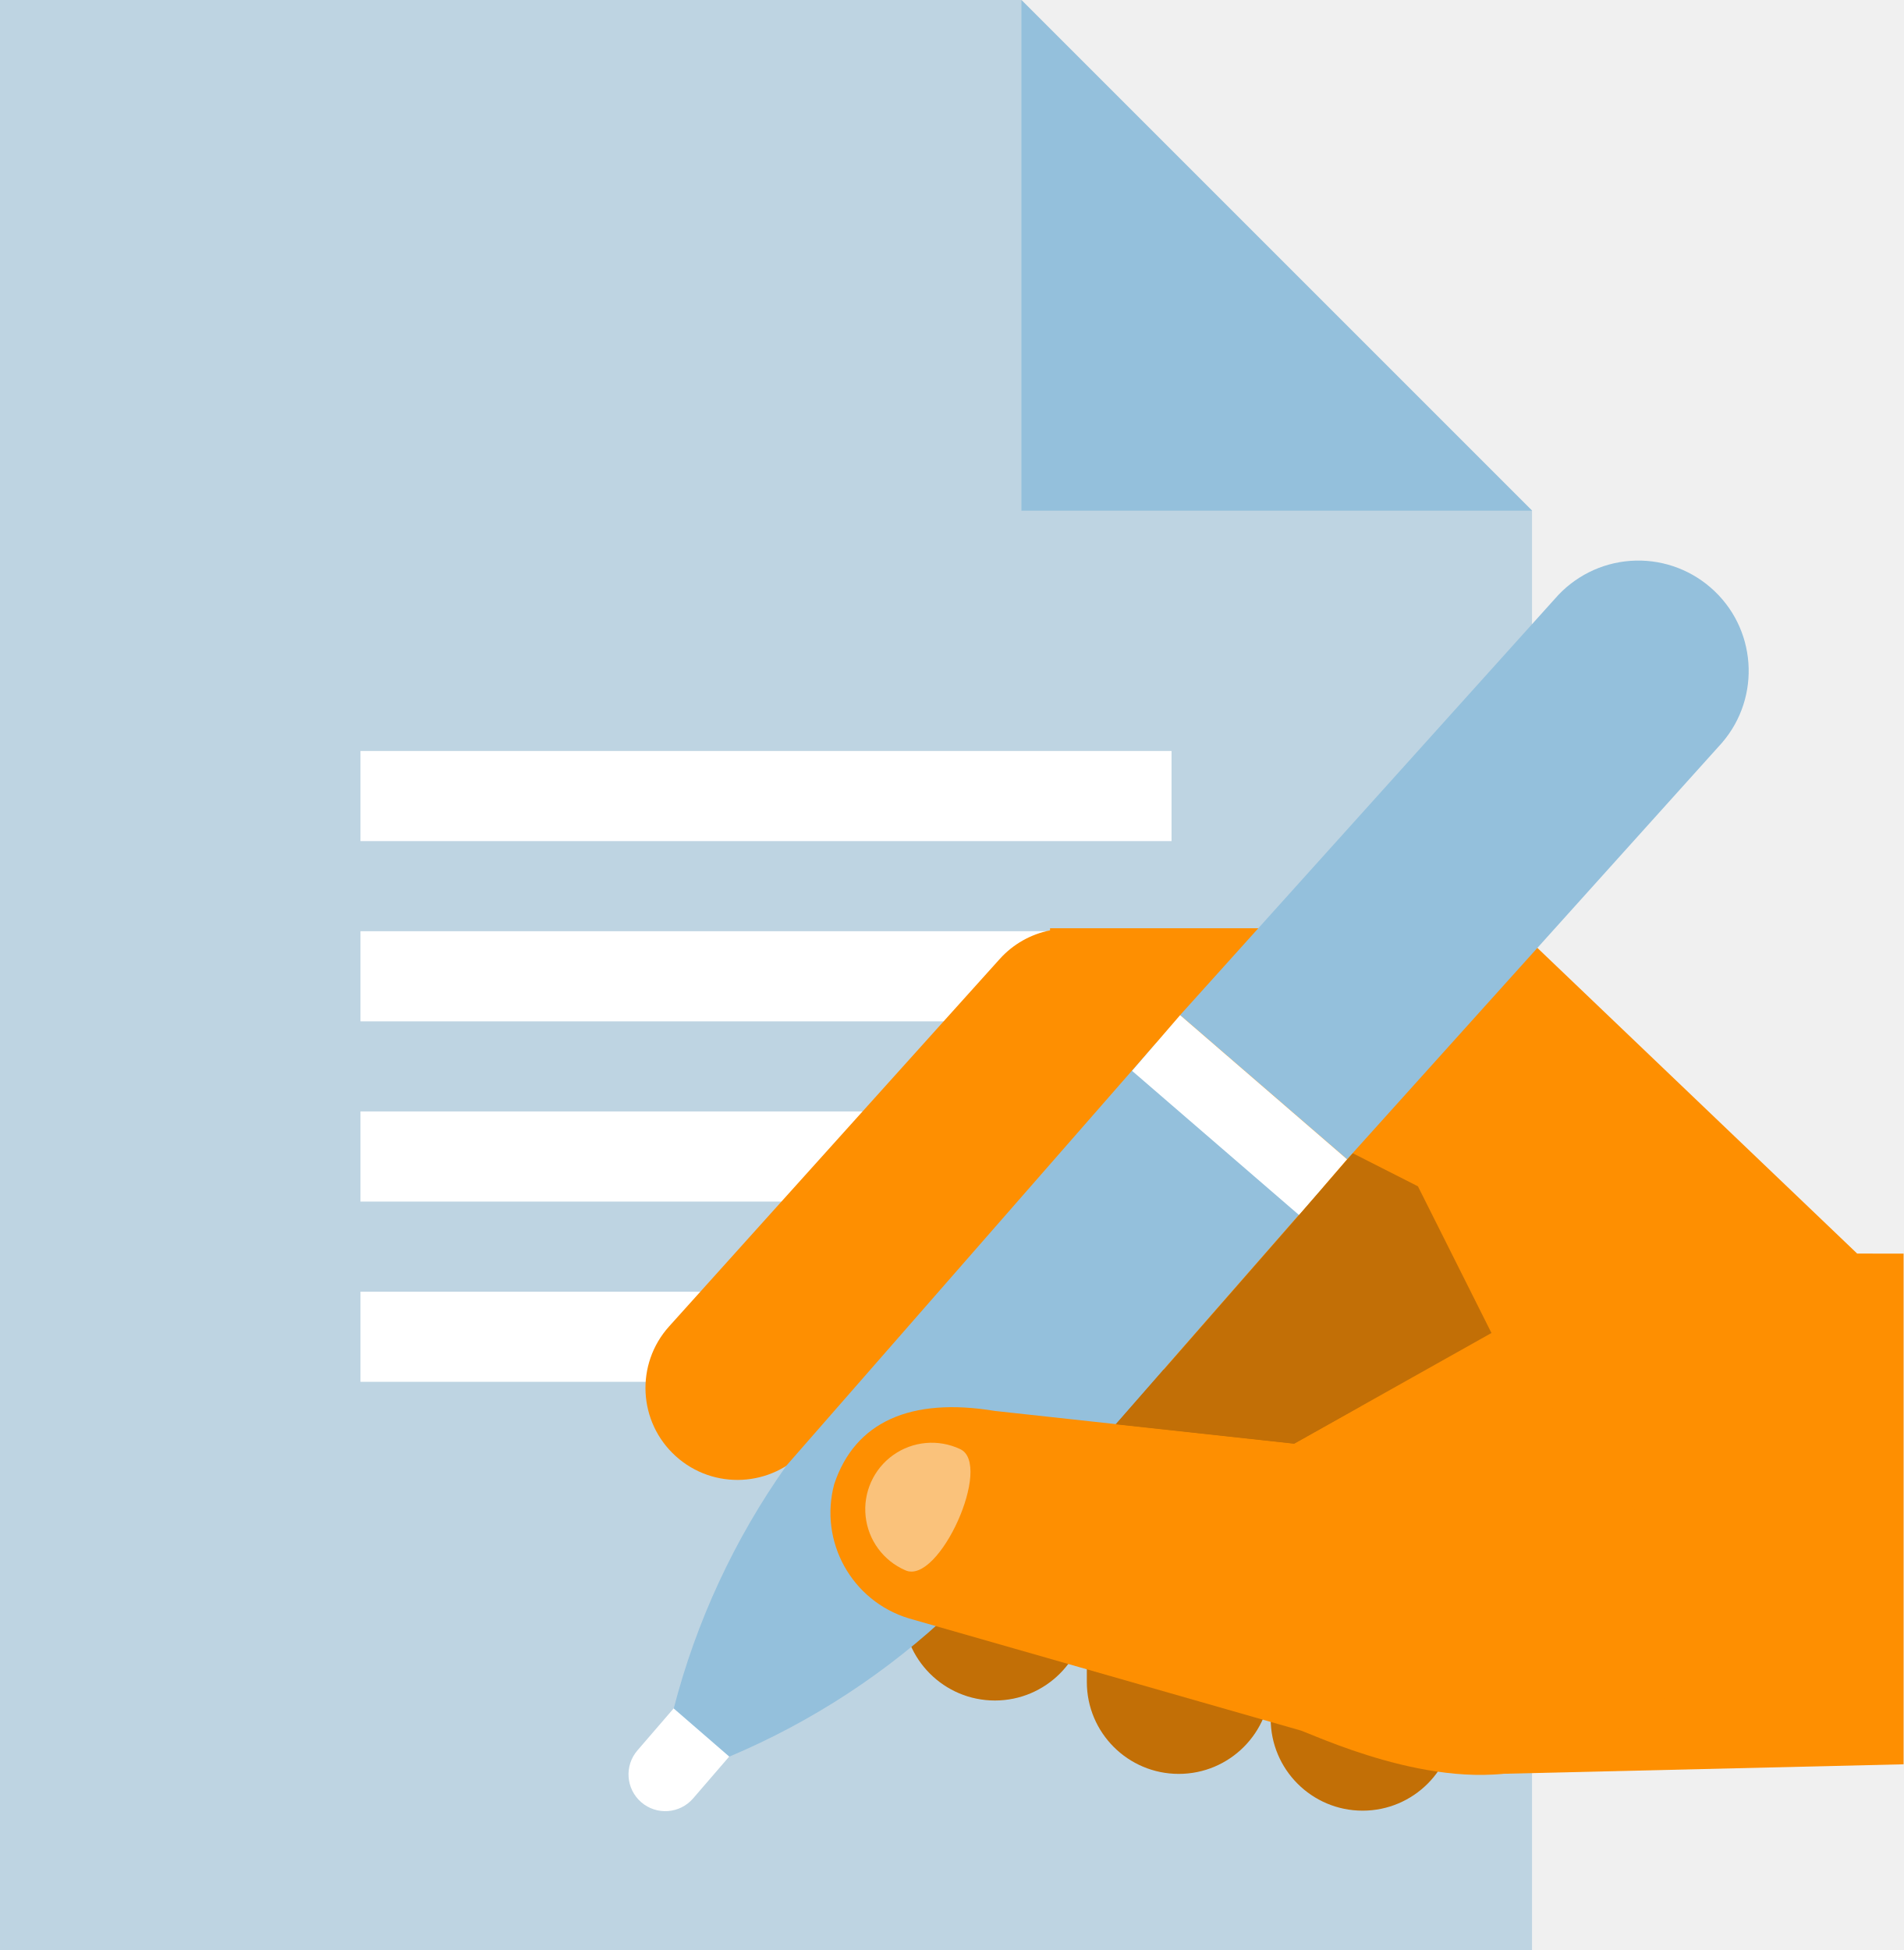
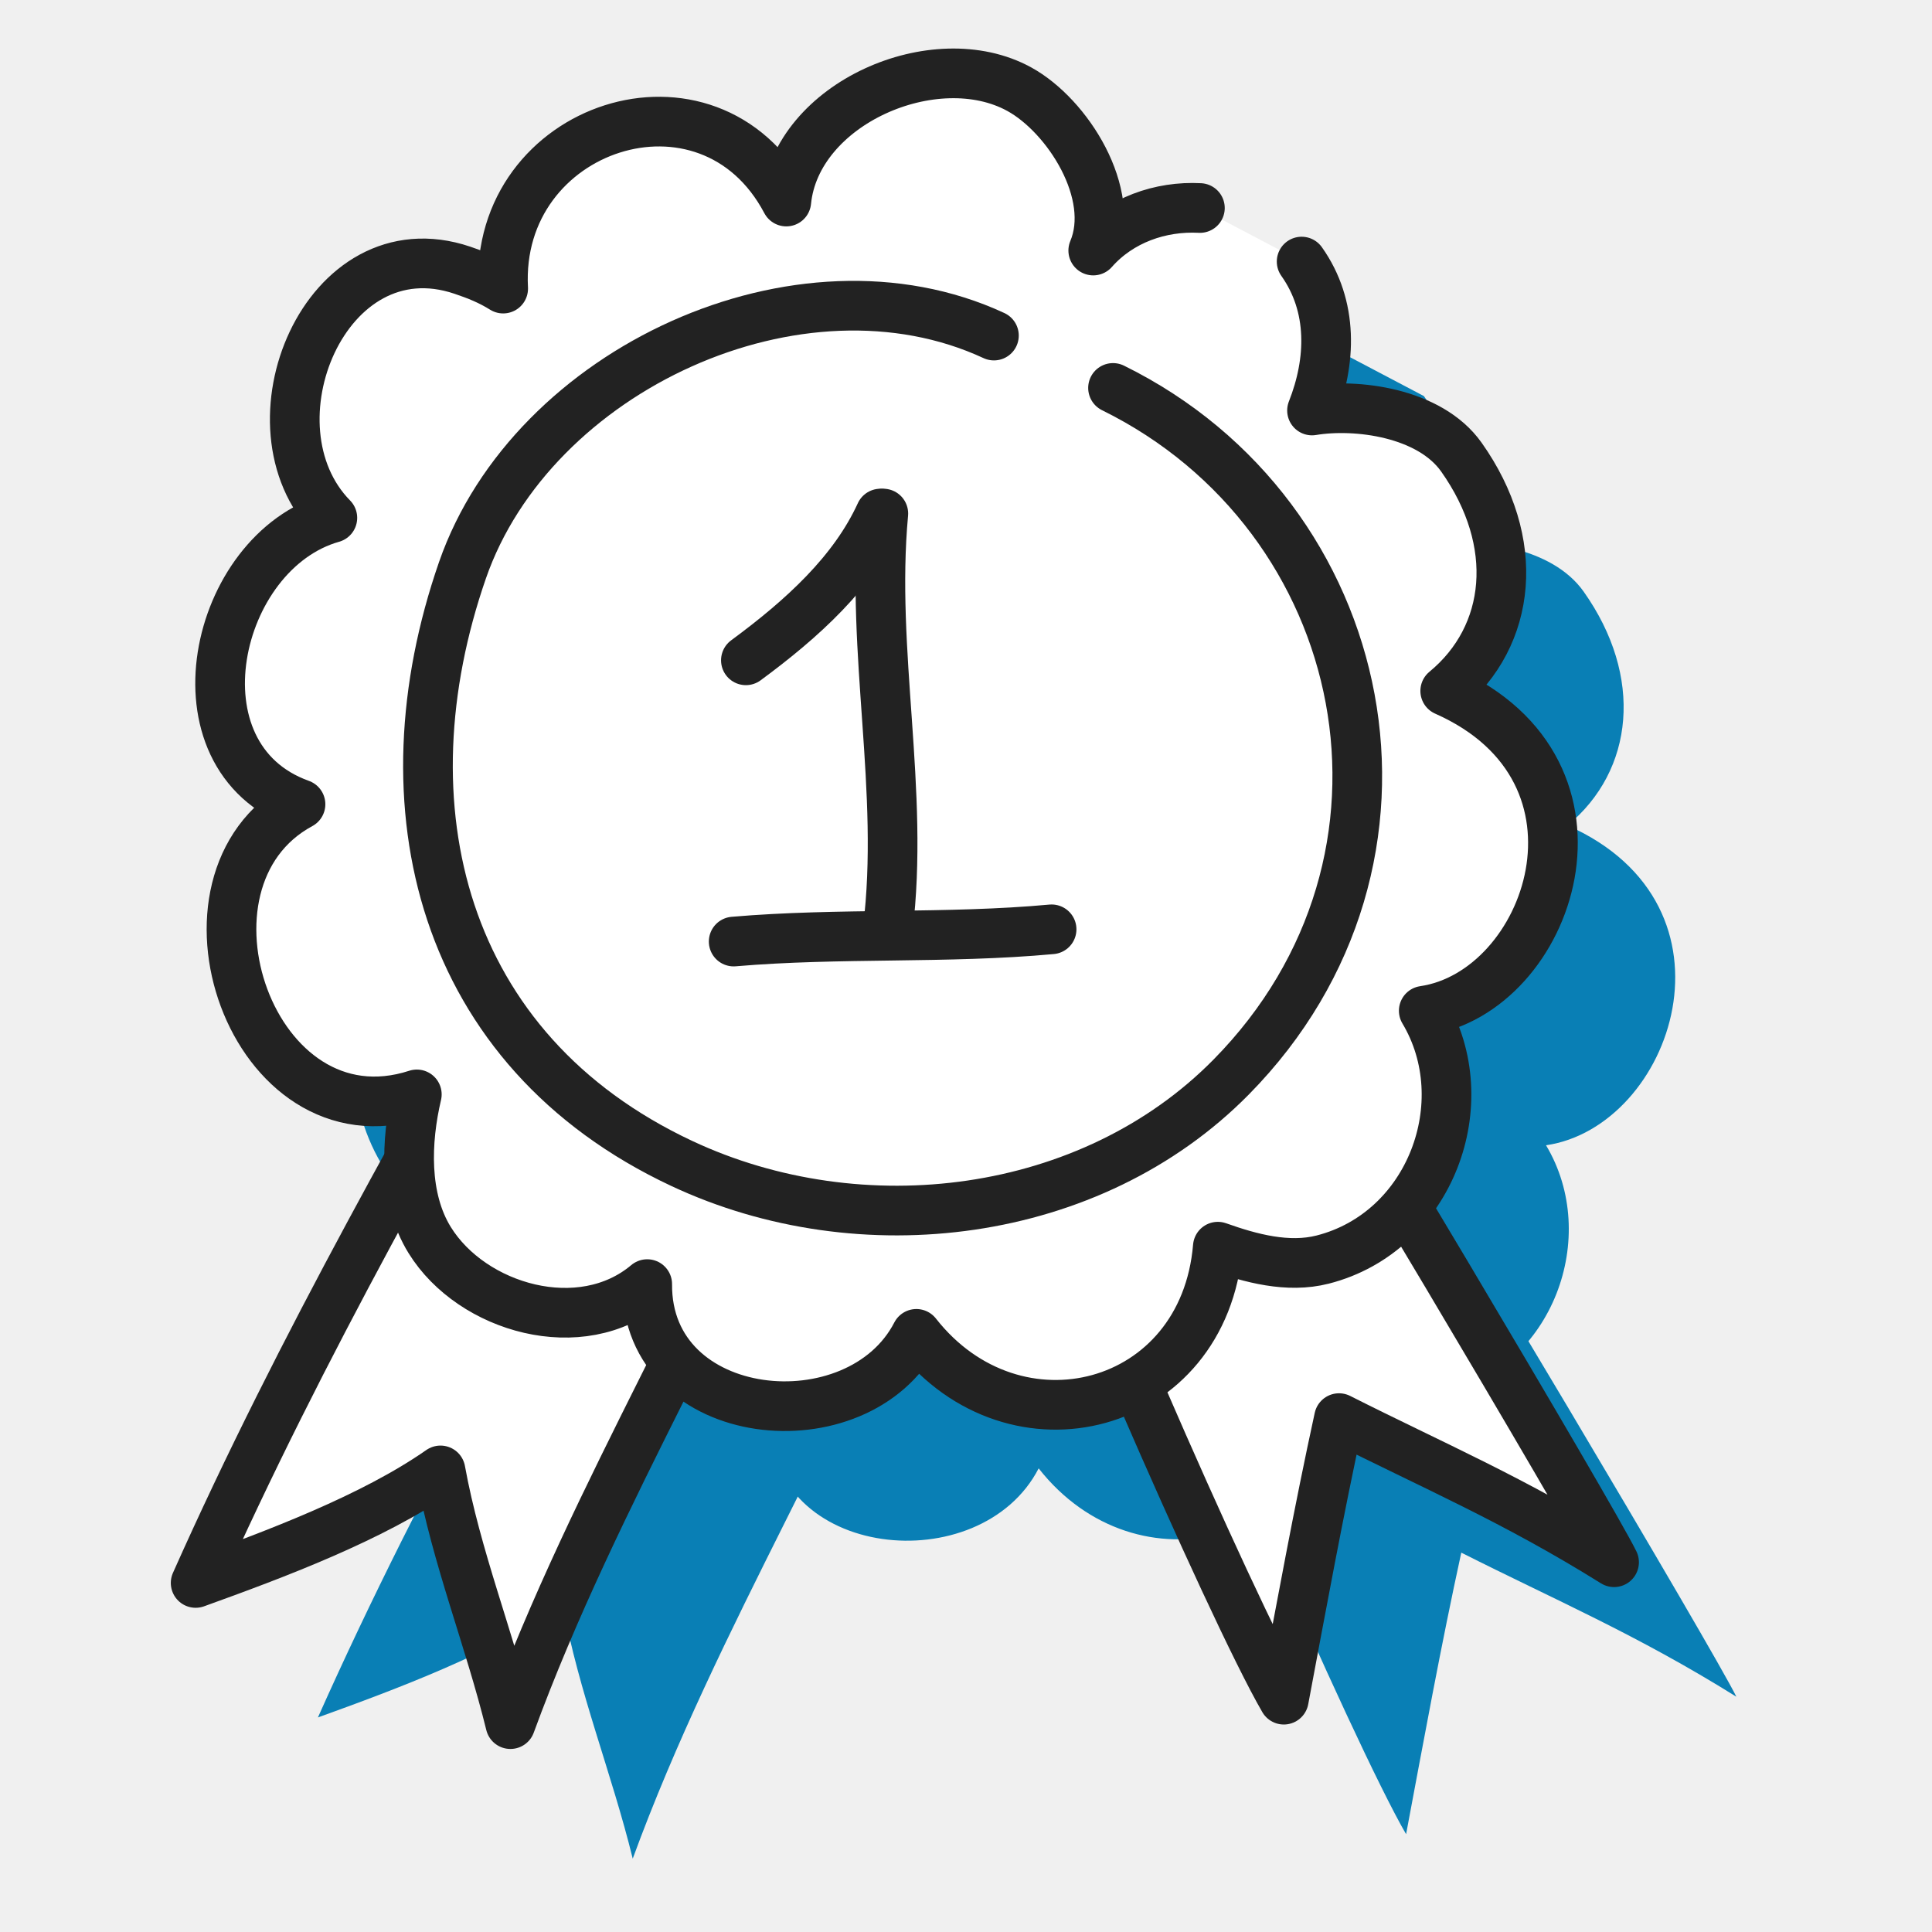
- <svg xmlns="http://www.w3.org/2000/svg" height="64.915" width="63.369">
-   <path d="M51 64.915H0V0h34l17 17z" fill="#2980b9" opacity=".25" />
-   <path d="M51.003 17h-17V0z" fill="#94c0dc" />
-   <g fill="#fff">
-     <path d="M12 25h27v3H12zM12 31h25v3H12zM12 37h27v3H12zM12 43h20v3H12z" />
-   </g>
-   <path d="m61.824 41.731-11.016-10.53a5.827 5.827 0 0 0-2.388-.3H34.955v.071a3.05 3.05 0 0 0-1.663.94L22.275 44.155a3.061 3.061 0 1 0 4.547 4.1l9.355-10v11.01h13.466v9.793l13.726-.325v-17z" fill="#fe8f01" />
-   <path d="M48.421 46.816H42.3v10.4a3.06 3.06 0 1 0 6.121 0zM42.3 45.592h-6.12v10.4a3.06 3.06 0 0 0 6.121 0zm-6.121-1.224h-6.12v9.181a3.06 3.06 0 1 0 6.121 0z" fill="#c26f06" />
-   <path d="m24.672 58.015-1.852-1.6-1.6 1.855a1.224 1.224 0 0 0 .127 1.726 1.224 1.224 0 0 0 1.726-.127z" fill="#fff" />
-   <path d="M56.941 19.556a3.669 3.669 0 0 0-5.178.376l-12.477 13.86 5.559 4.8 12.475-13.86a3.669 3.669 0 0 0-.379-5.176zM24.278 58.478a24.778 24.778 0 0 0 7.456-4.884l12.309-14.071-5.558-4.8-12.307 14.069a24.72 24.72 0 0 0-3.75 8.083z" fill="#94c0dc" />
-   <path d="m39.286 33.793 5.558 4.8-1.6 1.855-5.558-4.8z" fill="#fff" />
-   <path d="M27.773 49.397a3.677 3.677 0 0 0 2.481 4.478l13.07 3.74c.881.342 5.144 2.281 8.209 1.087a22.608 22.608 0 0 0 6.363-4.14l-8.25-10.193-6.566 3.686-9.96-1.085c-2.81-.465-4.654.365-5.346 2.427" fill="#fe8f01" />
-   <path d="M30.14 52.275a2.214 2.214 0 1 1 1.818-4.037c1.114.5-.7 4.538-1.818 4.037" fill="#f5f5f5" opacity=".5" />
-   <path d="m43.243 40.451-6.091 6.964 5.932.646 6.566-3.686-2.448-4.883-2.167-1.1-.185.206-.8.927-.034.039z" fill="#c26f06" />
+ <svg xmlns="http://www.w3.org/2000/svg" width="72" height="72" viewBox="0 0 72 72" fill="none">
+   <path fill-rule="evenodd" clip-rule="evenodd" d="M34.857 44.519C33 43.175 30.928 42.031 28.978 40.833C27.789 40.102 26.654 38.881 25.393 38.279C20.641 46.722 15.784 55.17 11.848 64.004C14.792 62.943 18.44 61.579 20.974 59.81C21.562 63.047 22.802 66.093 23.58 69.266C26.75 60.599 31.799 52.699 35.089 44.08" fill="#097FB5" />
+   <path fill-rule="evenodd" clip-rule="evenodd" d="M50.934 40.101C48.616 41.572 44.833 43.841 42.38 45.092C43.577 49.245 50.443 64.987 52.401 68.355C53.056 64.869 53.701 61.328 54.458 57.862C57.918 59.61 60.981 60.904 64.709 63.232C63.882 61.54 53.467 44.004 50.934 40.101Z" fill="#097FB5" />
+   <path fill-rule="evenodd" clip-rule="evenodd" d="M49.274 12.765C47.805 12.688 46.306 13.208 45.3 14.35C46.192 12.233 44.345 9.325 42.541 8.336C39.404 6.614 34.224 8.865 33.86 12.524C30.969 7.053 22.98 9.695 23.309 15.768C22.819 15.462 22.343 15.27 21.788 15.083C16.677 13.356 13.587 20.894 16.943 24.311C12.521 25.562 10.823 33.215 15.756 34.984C10.518 37.816 13.943 47.792 20.091 45.797C19.684 47.527 19.598 49.658 20.571 51.228C22.149 53.775 26.217 54.943 28.677 52.868C28.636 58.148 36.54 58.921 38.708 54.722C42.378 59.4 49.425 57.596 49.942 51.472C51.166 51.908 52.556 52.284 53.849 51.954C57.868 50.929 59.656 46.091 57.616 42.681C62.331 41.991 65.191 33.762 58.416 30.762C60.905 28.71 61.259 25.209 59.017 22.046C57.834 20.376 55.092 20.037 53.452 20.31C54.177 18.476 54.246 16.427 53.065 14.761" fill="#097FB5" />
+   <path fill-rule="evenodd" clip-rule="evenodd" d="M30.299 39.506C28.442 38.162 26.37 37.018 24.42 35.82C23.231 35.089 22.097 33.868 20.836 33.266C16.083 41.709 11.226 50.157 7.291 58.992C10.235 57.931 13.882 56.567 16.416 54.798C17.004 58.034 18.244 61.08 19.022 64.253C22.192 55.586 27.242 47.686 30.531 39.067" fill="white" />
+   <path d="M30.299 39.506C28.442 38.162 26.37 37.018 24.42 35.82C23.231 35.089 22.097 33.868 20.836 33.266C16.083 41.709 11.226 50.157 7.291 58.992C10.235 57.931 13.882 56.567 16.416 54.798C17.004 58.034 18.244 61.08 19.022 64.253C22.192 55.586 27.242 47.686 30.531 39.067" stroke="#222222" stroke-width="1.851" stroke-miterlimit="1.5" stroke-linecap="round" stroke-linejoin="round" />
+   <path fill-rule="evenodd" clip-rule="evenodd" d="M46.377 35.089C44.059 36.559 40.276 38.829 37.823 40.079C39.02 44.232 45.886 59.975 47.844 63.342C48.499 59.857 49.144 56.316 49.901 52.849C53.361 54.598 56.424 55.892 60.152 58.22C59.325 56.527 48.91 38.991 46.377 35.089Z" fill="white" stroke="#222222" stroke-width="1.851" stroke-miterlimit="1.5" stroke-linecap="round" stroke-linejoin="round" />
+   <path fill-rule="evenodd" clip-rule="evenodd" d="M44.717 7.752C43.248 7.675 41.749 8.196 40.742 9.337C41.635 7.22 39.788 4.312 37.984 3.323C34.847 1.602 29.667 3.852 29.303 7.511C26.412 2.04 18.423 4.683 18.752 10.755C18.262 10.449 17.786 10.257 17.231 10.07C12.12 8.343 9.03 15.882 12.386 19.299C7.964 20.549 6.266 28.203 11.199 29.972C5.961 32.803 9.386 42.78 15.534 40.785C15.127 42.515 15.041 44.646 16.014 46.216C17.592 48.763 21.66 49.93 24.12 47.855C24.079 53.135 31.983 53.908 34.151 49.709C37.821 54.387 44.868 52.584 45.385 46.46C46.609 46.895 47.998 47.271 49.292 46.941C53.311 45.916 55.099 41.078 53.059 37.668C57.774 36.978 60.634 28.749 53.859 25.749C56.348 23.698 56.702 20.196 54.46 17.033C53.277 15.364 50.535 15.025 48.895 15.298C49.62 13.463 49.689 11.414 48.508 9.748" fill="white" />
+   <path d="M44.717 7.752C43.248 7.675 41.749 8.196 40.742 9.337C41.635 7.22 39.788 4.312 37.984 3.323C34.847 1.602 29.667 3.852 29.303 7.511C26.412 2.04 18.423 4.683 18.752 10.755C18.262 10.449 17.786 10.257 17.231 10.07C12.12 8.343 9.03 15.882 12.386 19.299C7.964 20.549 6.266 28.203 11.199 29.972C5.961 32.803 9.386 42.78 15.534 40.785C15.127 42.515 15.041 44.646 16.014 46.216C17.592 48.763 21.66 49.93 24.12 47.855C24.079 53.135 31.983 53.908 34.151 49.709C37.821 54.387 44.868 52.584 45.385 46.46C46.609 46.895 47.998 47.271 49.292 46.941C53.311 45.916 55.099 41.078 53.059 37.668C57.774 36.978 60.634 28.749 53.859 25.749C56.348 23.698 56.702 20.196 54.46 17.033C53.277 15.364 50.535 15.025 48.895 15.298C49.62 13.463 49.689 11.414 48.508 9.748" stroke="#222222" stroke-width="1.851" stroke-miterlimit="1.5" stroke-linecap="round" stroke-linejoin="round" />
+   <path d="M37.041 12.506C29.812 9.149 19.835 13.764 17.236 21.248C14.195 30.008 16.395 39.136 25.415 43.362C32.083 46.485 40.651 45.447 45.883 40.137C53.89 32.012 51.167 19.229 41.479 14.457" stroke="#222222" stroke-width="1.851" stroke-miterlimit="1.5" stroke-linecap="round" stroke-linejoin="round" />
+   <path d="M27.797 24.608C29.906 23.055 31.813 21.319 32.81 19.139" stroke="#222222" stroke-width="1.851" stroke-miterlimit="1.5" stroke-linecap="round" stroke-linejoin="round" />
+   <path fill-rule="evenodd" clip-rule="evenodd" d="M32.919 19.139C32.441 24.303 33.718 29.475 33.085 34.633L32.919 19.139Z" fill="white" />
+   <path d="M32.919 19.139C32.441 24.303 33.718 29.475 33.085 34.633" stroke="#222222" stroke-width="1.851" stroke-miterlimit="1.5" stroke-linecap="round" stroke-linejoin="round" />
+   <path fill-rule="evenodd" clip-rule="evenodd" d="M27.342 35.089C31.265 34.752 35.299 34.993 39.19 34.633L27.342 35.089Z" fill="white" />
+   <path d="M27.342 35.089C31.265 34.752 35.299 34.993 39.19 34.633" stroke="#222222" stroke-width="1.851" stroke-miterlimit="1.5" stroke-linecap="round" stroke-linejoin="round" />
</svg>
